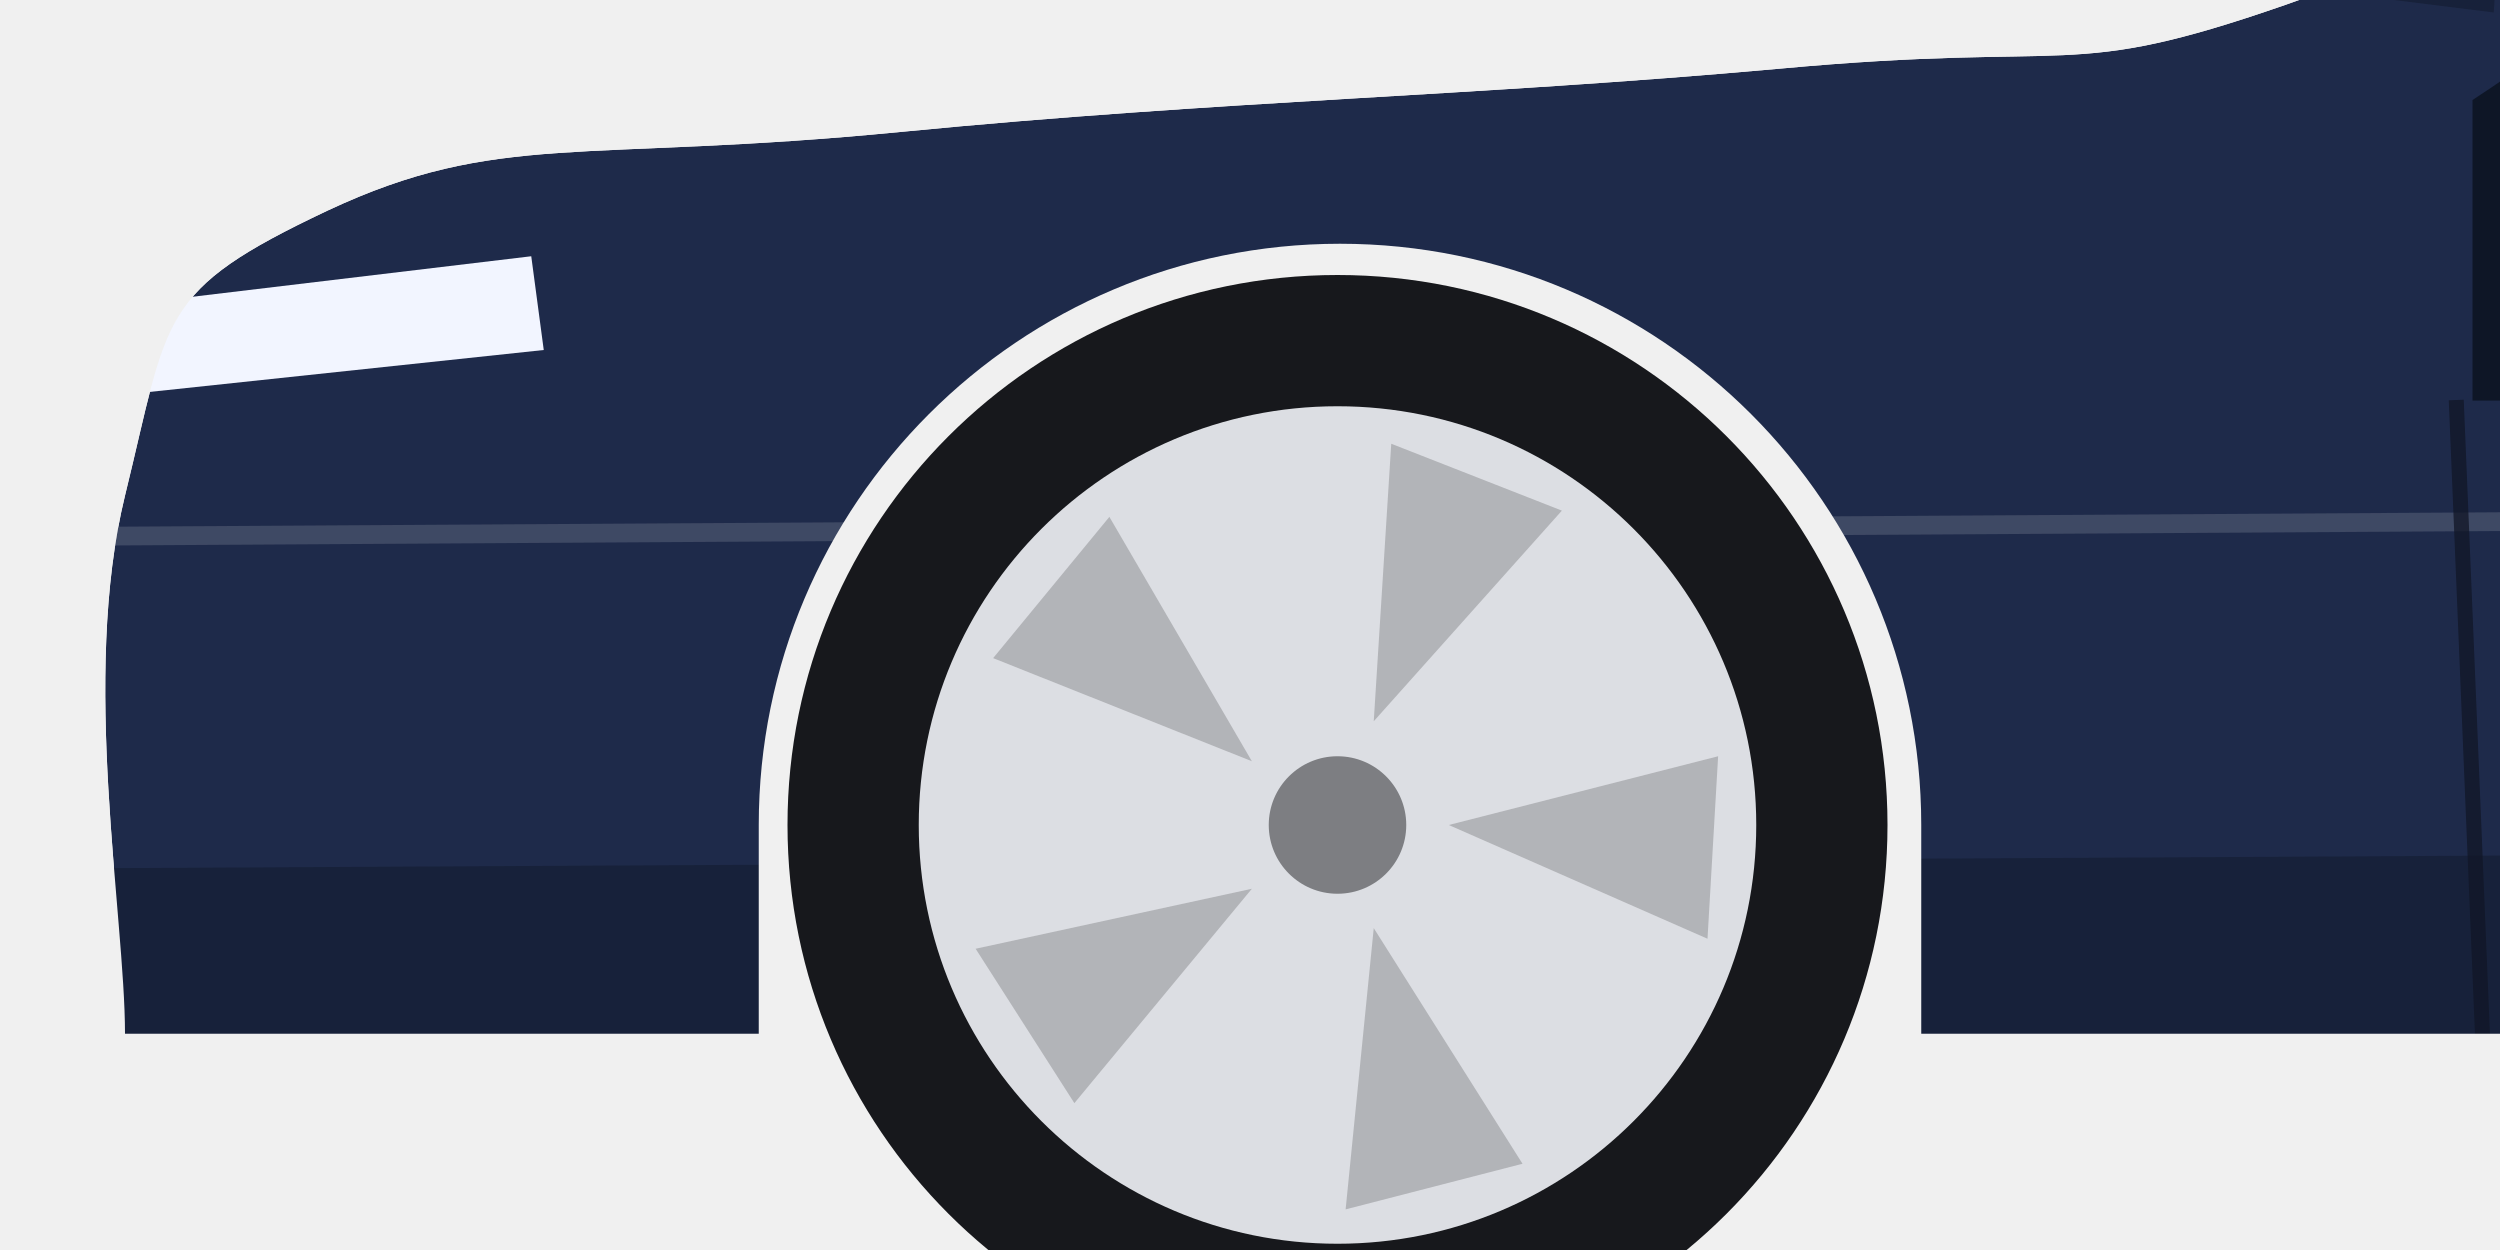
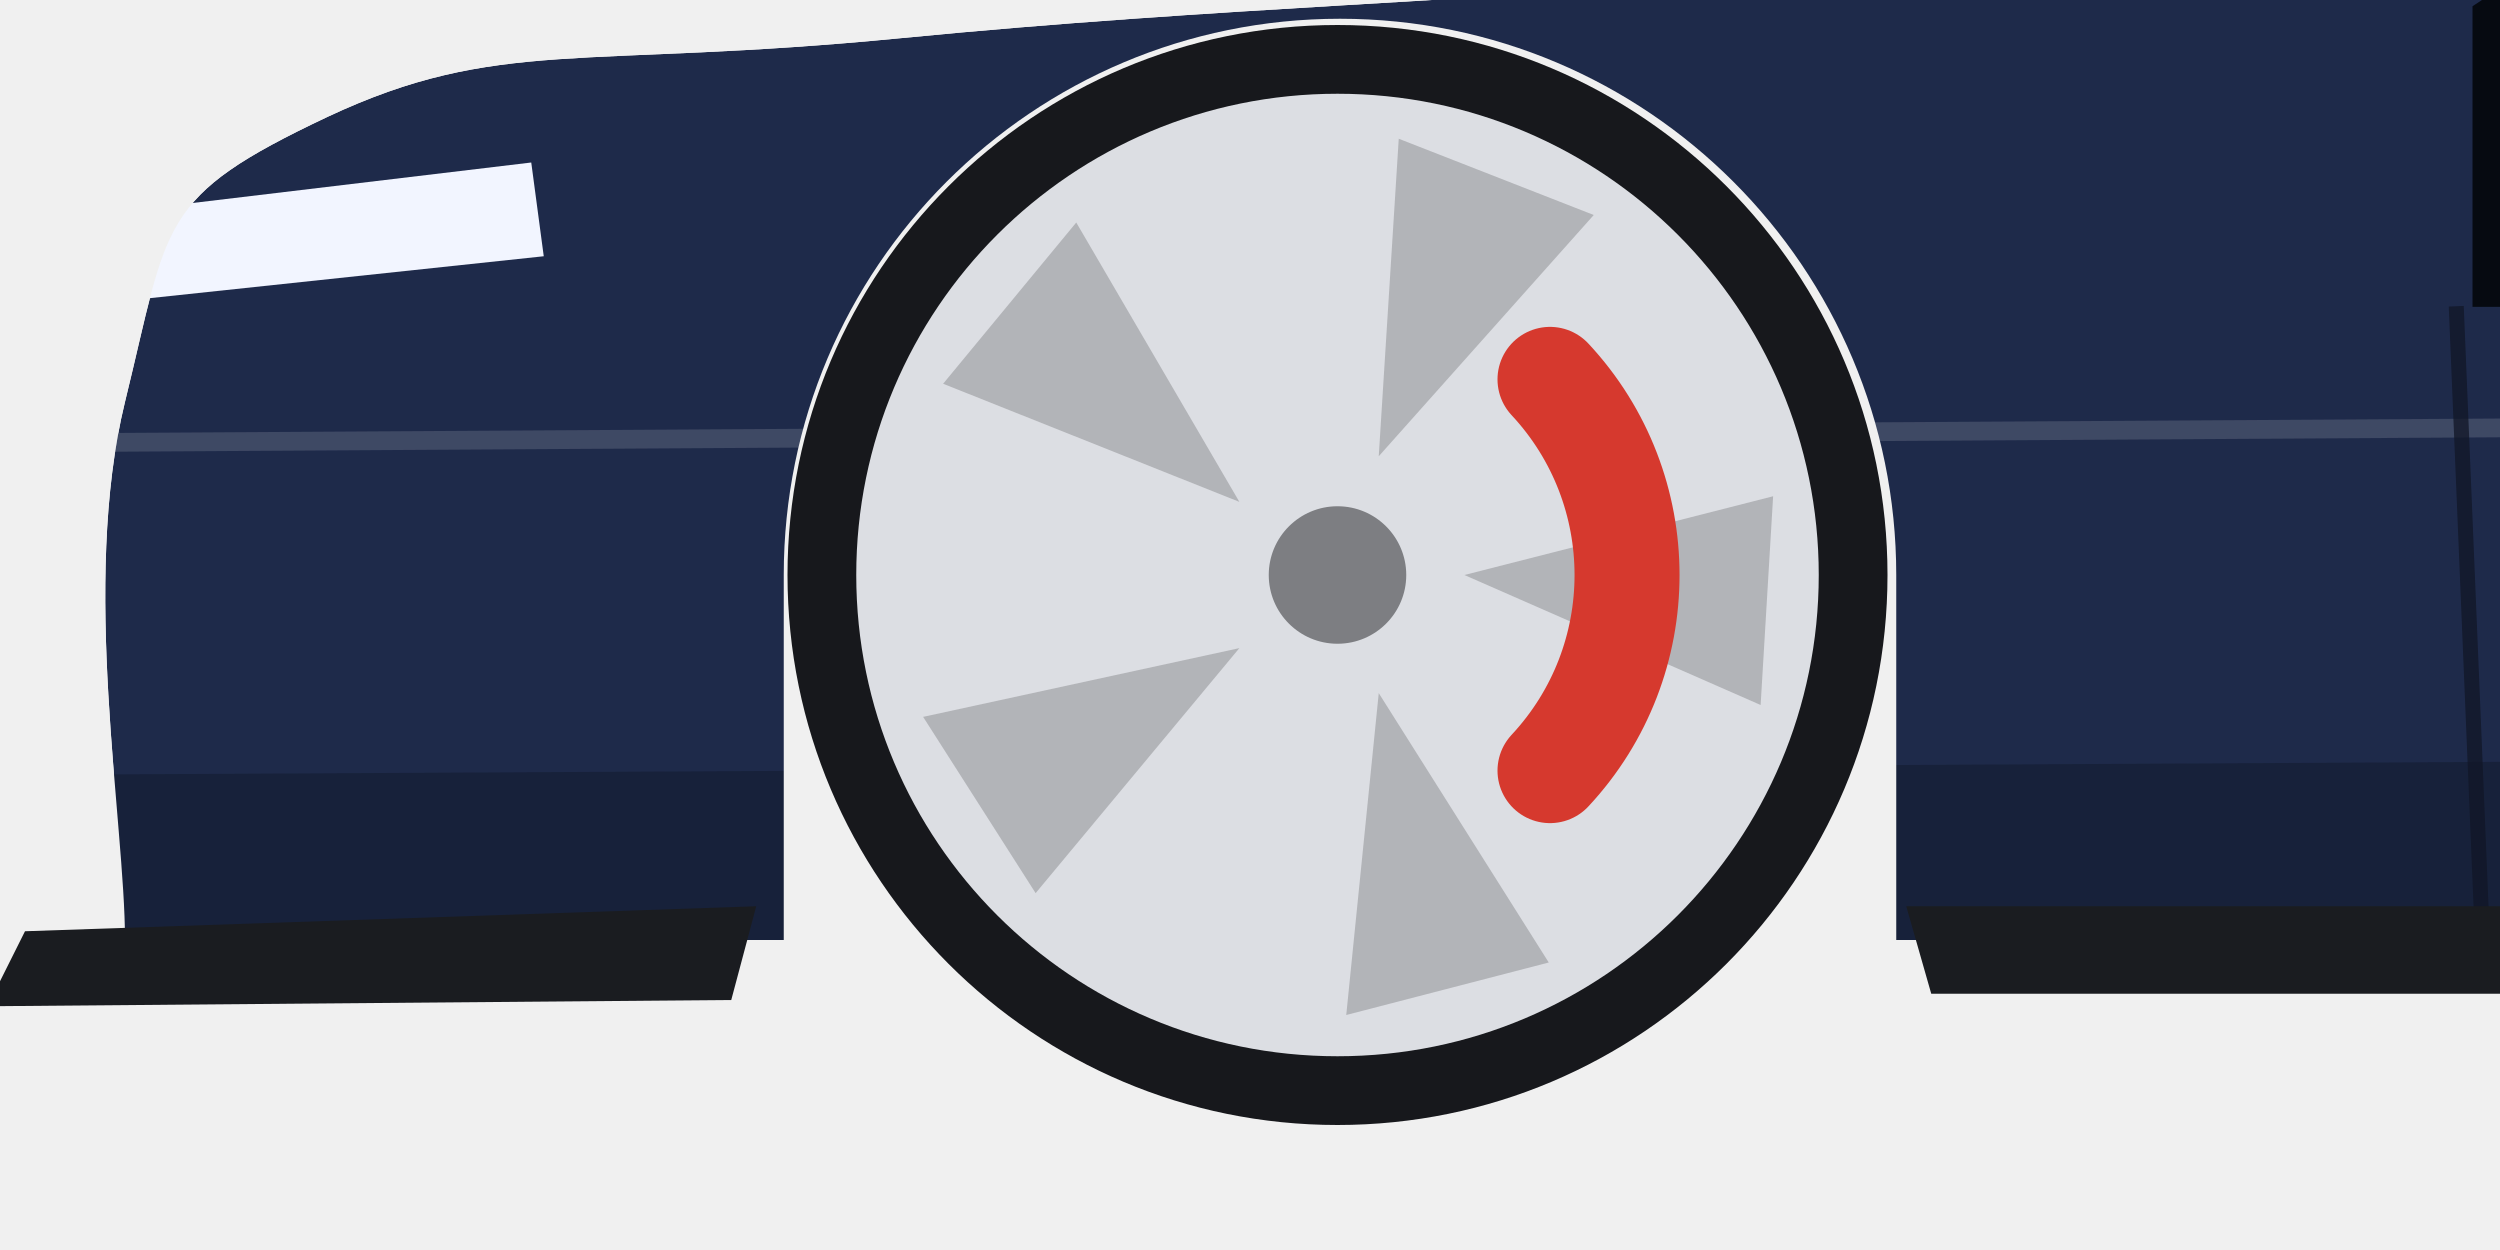
- <svg xmlns="http://www.w3.org/2000/svg" viewBox="40 210 400 200" fill="none" role="img" aria-label="KREBS K1, Detail">
+ <svg xmlns="http://www.w3.org/2000/svg" viewBox="40 250 400 200" fill="none" role="img" aria-label="KREBS K1, Detail">
  <defs>
-     <mask id="bck11E2A4Asolid" maskUnits="userSpaceOnUse" x="0" y="0" width="1200" height="500">
-       <path d="M 60.0 375.4 C 60.0 356.5 52.9 318.3 60.0 289.3 C 67.1 260.4 65.1 256.6 92.4 243.7 C 119.7 230.9 133.1 236.1 184.2 231.1 C 235.3 226.1 275.9 225.4 324.6 221.0 C 373.3 216.5 370.2 223.1 405.6 210.8 C 441.0 198.6 449.4 182.5 485.5 165.2 C 521.6 148.0 525.6 141.8 569.8 132.3 C 614.0 122.9 634.6 123.3 686.4 122.2 C 738.2 121.1 752.9 119.5 805.2 127.3 C 857.5 135.1 876.5 140.9 924.0 157.7 C 971.5 174.4 984.4 184.3 1021.2 203.2 C 1058.0 222.2 1067.2 227.0 1091.4 243.7 C 1115.6 260.5 1120.7 250.2 1131.4 279.2 C 1142.1 308.2 1138.1 354.3 1140.0 375.4 L 60.0 375.4 Z" fill="#fff" />
-       <path d=" M 161.4 405.4 L 161.4 342.0 A 93.0 93.0 0 0 1 347.4 342.0 L 347.4 405.4 Z M 814.8 405.4 L 814.8 342.0 A 93.0 93.0 0 0 1 1000.8 342.0 L 1000.8 405.4 Z" fill="#000" />
+     <mask id="bck11E2A4Asolid3" maskUnits="userSpaceOnUse" x="0" y="0" width="1200" height="500">
+       <path d="M 60.0 400.4 C 60.0 381.5 52.9 343.3 60.0 314.3 C 67.1 285.4 65.1 281.6 92.4 268.7 C 119.7 255.9 133.1 261.1 184.2 256.1 C 235.3 251.1 275.9 250.4 324.6 246.0 C 373.3 241.5 370.2 248.1 405.6 235.8 C 441.0 223.6 449.4 207.5 485.5 190.2 C 521.6 173.0 525.6 166.8 569.8 157.3 C 614.0 147.9 634.6 148.3 686.4 147.2 C 738.2 146.1 752.9 144.5 805.2 152.3 C 857.5 160.1 876.5 165.9 924.0 182.7 C 971.5 199.4 984.4 209.3 1021.2 228.2 C 1058.0 247.2 1067.2 252.0 1091.4 268.7 C 1115.6 285.5 1120.7 275.2 1131.4 304.2 C 1142.1 333.2 1138.1 379.3 1140.0 400.4 L 60.0 400.4 Z" fill="#fff" />
+       <path d=" M 165.4 430.4 L 165.4 342.0 A 89.0 89.0 0 0 1 343.4 342.0 L 343.4 430.4 Z M 818.8 430.4 L 818.8 342.0 A 89.0 89.0 0 0 1 996.8 342.0 L 996.8 430.4 Z" fill="#000" />
    </mask>
-     <radialGradient id="shk11E2A4Asolid" cx=".5" cy=".5" r=".5">
+     <radialGradient id="shk11E2A4Asolid3" cx=".5" cy=".5" r=".5">
      <stop offset="0" stop-color="#0B0B0C" stop-opacity=".28" />
      <stop offset=".7" stop-color="#0B0B0C" stop-opacity=".07" />
      <stop offset="1" stop-color="#0B0B0C" stop-opacity="0" />
    </radialGradient>
  </defs>
  <circle cx="254" cy="342" r="88" fill="#17181C" />
-   <circle cx="254" cy="342" r="67" fill="#DCDEE3" />
-   <path d="M 271.8 342.0 L 313.2 360.2 L 314.9 331.0 Z" fill="#0B0B0C" fill-opacity=".20" />
-   <path d="M 259.8 358.5 L 255.3 403.5 L 283.6 396.2 Z" fill="#0B0B0C" fill-opacity=".20" />
-   <path d="M 240.3 352.2 L 196.1 361.8 L 211.9 386.5 Z" fill="#0B0B0C" fill-opacity=".20" />
-   <path d="M 240.3 331.8 L 217.5 292.7 L 198.9 315.3 Z" fill="#0B0B0C" fill-opacity=".20" />
-   <path d="M 259.8 325.4 L 289.9 291.7 L 262.6 281.0 Z" fill="#0B0B0C" fill-opacity=".20" />
+   <circle cx="254" cy="342" r="77" fill="#DCDEE3" />
+   <path d="M 274.3 342.0 L 321.7 362.8 L 323.7 329.4 Z" fill="#0B0B0C" fill-opacity=".20" />
+   <path d="M 260.6 360.9 L 255.4 412.4 L 287.8 404.0 Z" fill="#0B0B0C" fill-opacity=".20" />
+   <path d="M 238.3 353.7 L 187.7 364.7 L 205.7 392.9 Z" fill="#0B0B0C" fill-opacity=".20" />
+   <path d="M 238.3 330.3 L 212.2 285.6 L 190.9 311.4 Z" fill="#0B0B0C" fill-opacity=".20" />
+   <path d="M 260.6 323.0 L 295.0 284.4 L 263.8 272.2 Z" fill="#0B0B0C" fill-opacity=".20" />
+   <path d="M 288.0 310.7 A 45.9 45.9 0 0 1 288.0 373.3" stroke="#D6392E" stroke-width="16.8" stroke-linecap="round" fill="none" />
  <circle cx="254" cy="342" r="11" fill="#0B0B0C" fill-opacity=".45" />
  <circle cx="908" cy="342" r="88" fill="#17181C" />
-   <circle cx="908" cy="342" r="67" fill="#DCDEE3" />
-   <path d="M 924.1 347.9 L 956.8 379.2 L 968.5 352.4 Z" fill="#0B0B0C" fill-opacity=".20" />
-   <path d="M 907.2 359.4 L 887.5 400.1 L 916.6 402.9 Z" fill="#0B0B0C" fill-opacity=".20" />
-   <path d="M 891.1 346.8 L 846.3 340.6 L 852.6 369.2 Z" fill="#0B0B0C" fill-opacity=".20" />
-   <path d="M 898.1 327.6 L 890.1 283.1 L 864.8 297.9 Z" fill="#0B0B0C" fill-opacity=".20" />
-   <path d="M 918.5 328.3 L 958.4 306.9 L 936.4 287.5 Z" fill="#0B0B0C" fill-opacity=".20" />
+   <circle cx="908" cy="342" r="77" fill="#DCDEE3" />
+   <path d="M 926.5 348.8 L 963.9 384.6 L 977.2 353.9 Z" fill="#0B0B0C" fill-opacity=".20" />
+   <path d="M 907.1 361.9 L 884.6 408.5 L 917.9 411.7 Z" fill="#0B0B0C" fill-opacity=".20" />
+   <path d="M 888.7 347.5 L 837.4 340.5 L 844.6 373.2 Z" fill="#0B0B0C" fill-opacity=".20" />
+   <path d="M 896.7 325.5 L 887.5 274.5 L 858.6 291.5 Z" fill="#0B0B0C" fill-opacity=".20" />
+   <path d="M 920.1 326.3 L 965.7 301.8 L 940.6 279.6 Z" fill="#0B0B0C" fill-opacity=".20" />
+   <path d="M 941.4 310.7 A 45.9 45.9 0 0 1 941.4 373.3" stroke="#D6392E" stroke-width="16.8" stroke-linecap="round" fill="none" />
  <circle cx="908" cy="342" r="11" fill="#0B0B0C" fill-opacity=".45" />
-   <g mask="url(#bck11E2A4Asolid)">
-     <path d="M 60.0 375.4 C 60.0 356.5 52.9 318.3 60.0 289.3 C 67.1 260.4 65.1 256.6 92.4 243.7 C 119.7 230.9 133.1 236.1 184.2 231.1 C 235.3 226.1 275.9 225.4 324.6 221.0 C 373.3 216.5 370.2 223.1 405.6 210.8 C 441.0 198.6 449.4 182.5 485.5 165.2 C 521.6 148.0 525.6 141.8 569.8 132.3 C 614.0 122.9 634.6 123.3 686.4 122.2 C 738.2 121.1 752.9 119.5 805.2 127.3 C 857.5 135.1 876.5 140.9 924.0 157.7 C 971.5 174.4 984.4 184.3 1021.2 203.2 C 1058.0 222.2 1067.2 227.0 1091.4 243.7 C 1115.6 260.5 1120.7 250.2 1131.4 279.2 C 1142.1 308.2 1138.1 354.3 1140.0 375.4 L 60.0 375.4 Z" fill="#1E2A4A" />
-     <path d="M 20 349.1 L 1180 343.0 L 1180 415.4 L 20 415.4 Z" fill="#17213A" />
-     <path d="M 20 296 L 1180 289" stroke="#505972" stroke-width="3" stroke-opacity=".65" />
-     <path d="M 433 274 L 438 395" stroke="#101626" stroke-width="2.4" stroke-opacity=".75" />
-     <path d="M 713 274 L 718 395" stroke="#101626" stroke-width="2.4" stroke-opacity=".75" />
-     <rect x="492" y="287" width="36" height="7" rx="3.5" fill="#101626" />
-     <rect x="773" y="287" width="36" height="7" rx="3.5" fill="#101626" />
-     <path d="M 33 262 l 92 -11 l 2 15 l -94 10 Z" fill="#F2F5FF" />
-     <path d="M 1055 252 l 104 10 l -1 15 l -104 -11 Z" fill="#6AAEFD" />
-     <circle cx="1016" cy="299" r="9" fill="none" stroke="#101626" stroke-width="2.5" />
+   <g mask="url(#bck11E2A4Asolid3)">
+     <path d="M 60.0 400.4 C 60.0 381.5 52.9 343.3 60.0 314.3 C 67.1 285.4 65.1 281.6 92.4 268.7 C 119.7 255.9 133.1 261.1 184.2 256.1 C 235.3 251.1 275.9 250.4 324.6 246.0 C 373.3 241.5 370.2 248.1 405.6 235.8 C 441.0 223.6 449.4 207.5 485.5 190.2 C 521.6 173.0 525.6 166.8 569.8 157.3 C 614.0 147.9 634.6 148.3 686.4 147.2 C 738.2 146.1 752.9 144.5 805.2 152.3 C 857.5 160.1 876.5 165.9 924.0 182.7 C 971.5 199.4 984.4 209.3 1021.2 228.2 C 1058.0 247.2 1067.2 252.0 1091.4 268.7 C 1115.6 285.5 1120.7 275.2 1131.4 304.2 C 1142.1 333.2 1138.1 379.3 1140.0 400.4 L 60.0 400.4 Z" fill="#1E2A4A" />
+     <path d="M 20 374.1 L 1180 368.0 L 1180 440.4 L 20 440.4 Z" fill="#17213A" />
+     <path d="M 20 321 L 1180 314" stroke="#505972" stroke-width="3" stroke-opacity=".65" />
+     <path d="M 433 299 L 438 420" stroke="#101626" stroke-width="2.4" stroke-opacity=".75" />
+     <path d="M 713 299 L 718 420" stroke="#101626" stroke-width="2.4" stroke-opacity=".75" />
+     <rect x="492" y="312" width="36" height="7" rx="3.5" fill="#101626" />
+     <rect x="773" y="312" width="36" height="7" rx="3.5" fill="#101626" />
+     <path d="M 33 287 l 92 -11 l 2 15 l -94 10 Z" fill="#F2F5FF" />
+     <path d="M 1055 277 l 104 10 l -1 15 l -104 -11 Z" fill="#6AAEFD" />
+     <circle cx="1016" cy="324" r="9" fill="none" stroke="#101626" stroke-width="2.5" />
  </g>
-   <path d="M 435.6 226.0 C 451.0 216.0 473.8 197.7 505.5 180.4 C 537.2 163.2 540.0 157.0 579.8 147.5 C 619.6 138.1 639.0 138.5 686.4 137.4 C 733.8 136.3 747.3 134.7 795.2 142.5 C 843.1 150.3 860.9 156.1 904.0 172.8 C 947.1 189.6 972.0 208.4 991.2 218.4 L 991.2 274.1 L 435.6 274.1 Z" fill="#0E1626" />
-   <path d="M 725 147 L 725 274" stroke="#1E2A4A" stroke-width="11" />
-   <path d="M 440 197 l -30 -4 l -3 15 l 32 4 Z" fill="#17213A" />
+   <path d="M 435.6 251.0 C 451.0 241.0 473.8 222.7 505.5 205.4 C 537.2 188.2 540.0 182.0 579.8 172.5 C 619.6 163.1 639.0 163.5 686.4 162.4 C 733.8 161.3 747.3 159.7 795.2 167.5 C 843.1 175.3 860.9 181.1 904.0 197.8 C 947.1 214.6 972.0 233.4 991.2 243.4 L 991.2 299.1 L 435.6 299.1 Z" fill="#060A11" />
+   <path d="M 725 172 L 725 299" stroke="#1E2A4A" stroke-width="11" />
+   <path d="M 440 222 l -30 -4 l -3 15 l 32 4 Z" fill="#17213A" />
+   <path d="M 345 395 L 817 395 L 813 409 L 349 409 Z" fill="#1A1C20" />
+   <path d="M 44 399 L 161 395 L 157 410 L 38 411 Z" fill="#1A1C20" />
+   <path d="M 1010 397 L 1154 401 L 1148 413 L 1010 413 Z" fill="#1A1C20" />
+   <path d="M 1028 401 L 1033 412" stroke="#5A5C5E" stroke-width="3" />
+   <path d="M 1054 401 L 1059 412" stroke="#5A5C5E" stroke-width="3" />
+   <path d="M 1080 401 L 1085 412" stroke="#5A5C5E" stroke-width="3" />
+   <path d="M 1106 401 L 1111 412" stroke="#5A5C5E" stroke-width="3" />
+   <path d="M 968 227 L 1118 218 L 1120 230 L 970 239 Z" fill="#1A1C20" />
+   <path d="M 998 232 L 1005 300 L 1017 300 L 1010 230 Z" fill="#1A1C20" />
+   <path d="M 1088 232 L 1095 300 L 1107 300 L 1100 230 Z" fill="#1A1C20" />
</svg>
